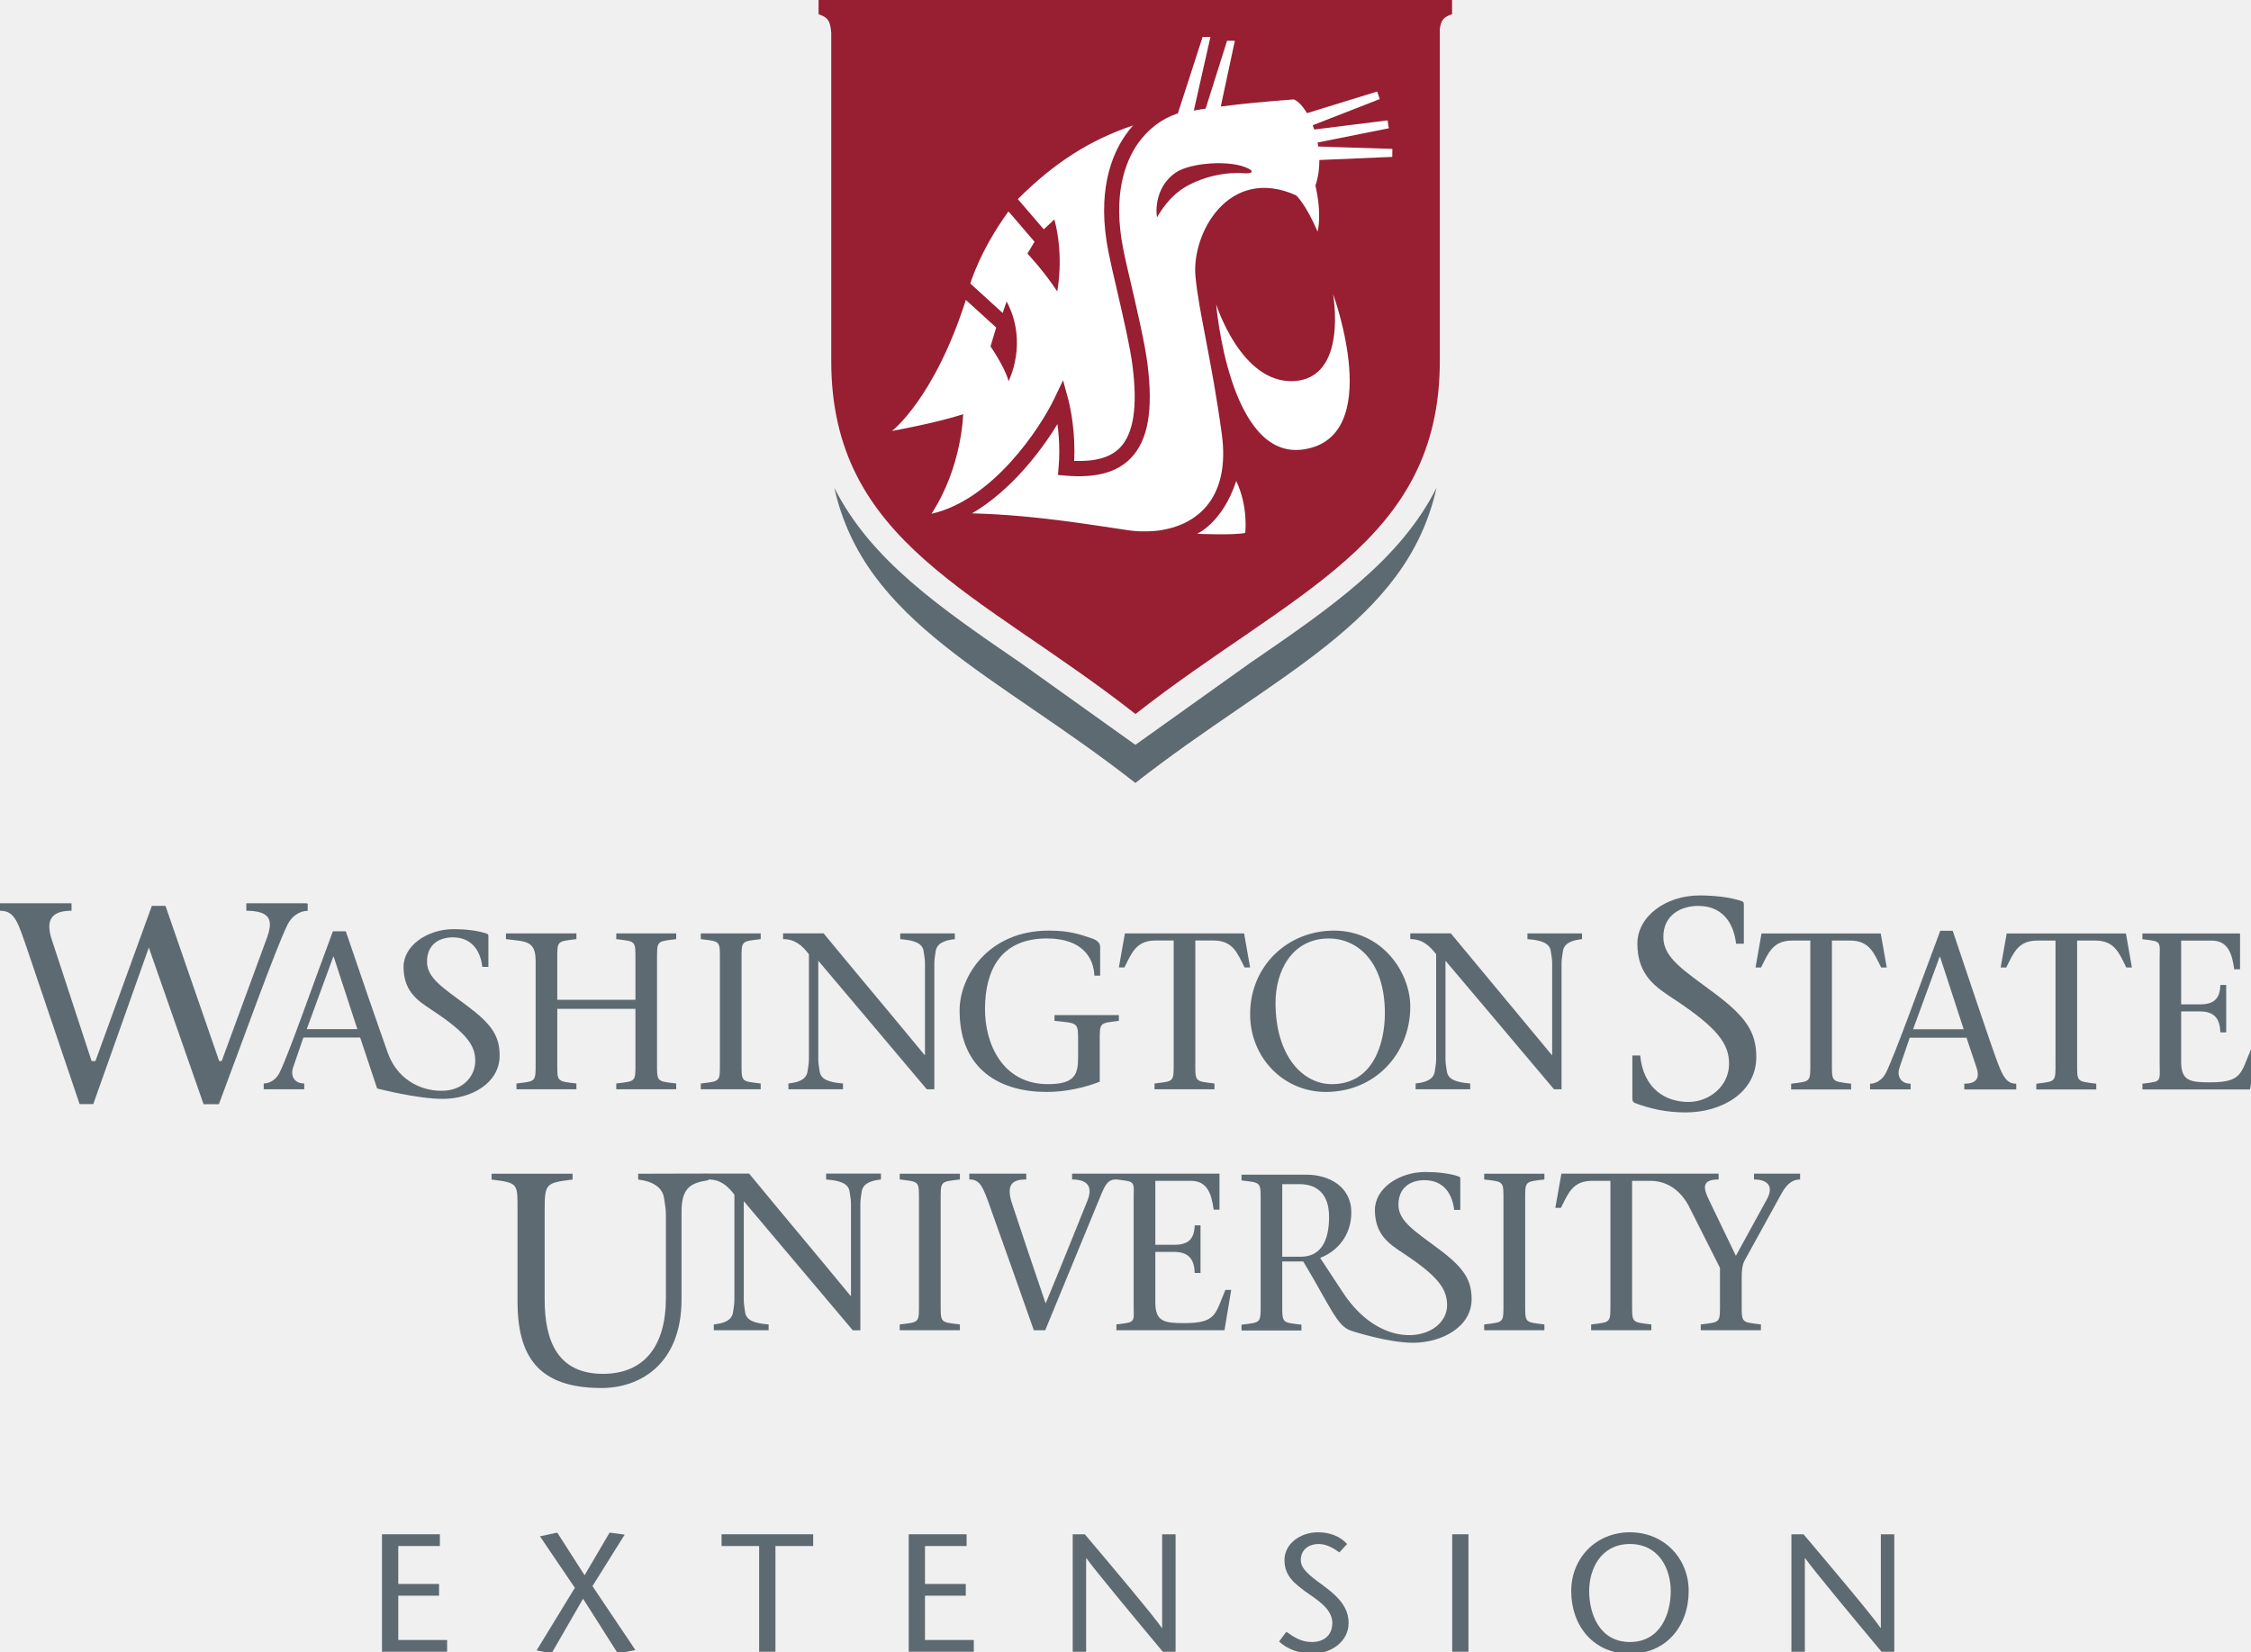
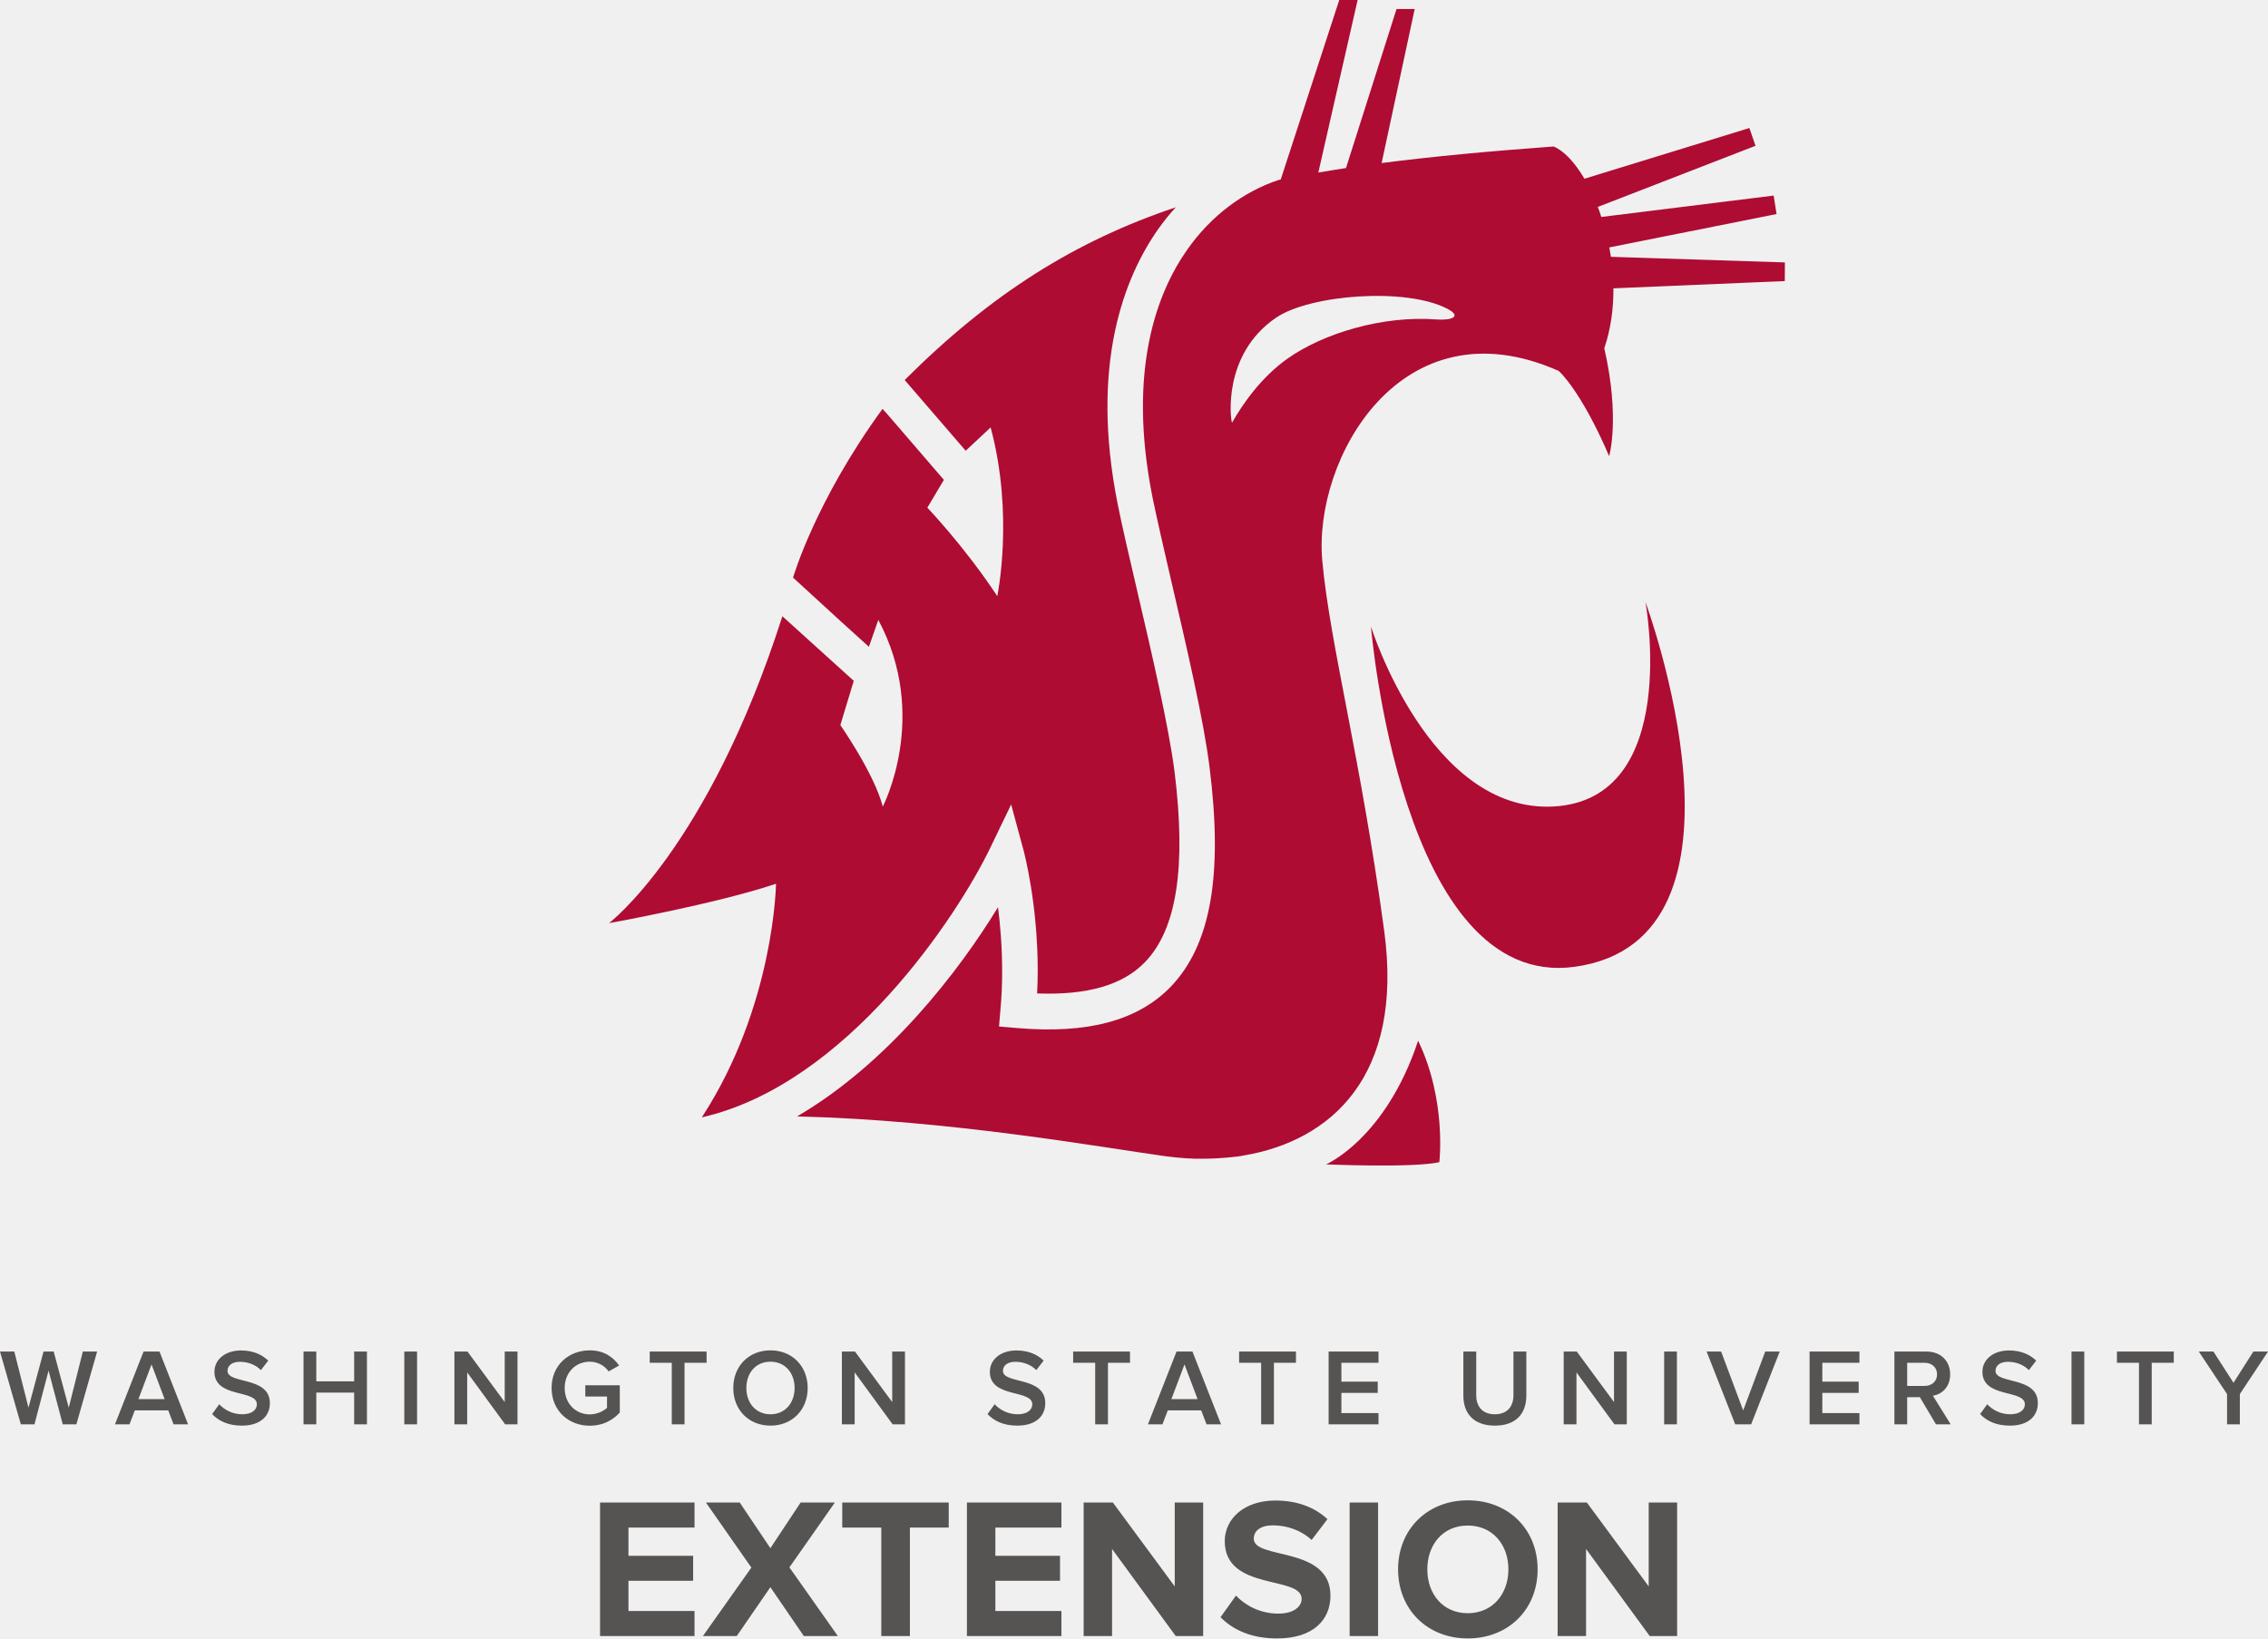
- <svg xmlns="http://www.w3.org/2000/svg" version="1.1" id="Layer_1" x="0px" y="0px" width="149.617px" height="109.801px" viewBox="0 0 149.617 109.801" enable-background="new 0 0 149.617 109.801" xml:space="preserve">
-   <g>
-     <path fill="#5E6A71" d="M29.238,102.774h-2.766v2.521h2.71v0.781h-2.71v2.944h3.246v0.781H25.39v-7.808h3.848V102.774z" />
-     <path fill="#5E6A71" d="M41.064,109.913l-2.309-3.636l-2.097,3.636l-0.992-0.201l2.543-4.161l-2.32-3.423l1.149-0.246l1.818,2.834   l1.662-2.834l1.003,0.134l-2.142,3.424l2.855,4.25L41.064,109.913z" />
-     <path fill="#5E6A71" d="M50.458,109.801v-7.027H47.96v-0.781h6.09v0.781h-2.509v7.027H50.458z" />
-     <path fill="#5E6A71" d="M64.248,102.774h-2.767v2.521h2.711v0.781h-2.711v2.944h3.246v0.781h-4.328v-7.808h3.848V102.774z" />
-     <path fill="#5E6A71" d="M78.137,109.801h-0.848c-1.695-2.03-4.606-5.532-5.075-6.213h-0.022v6.213h-0.892v-7.808h0.803   c1.717,2.03,4.595,5.443,5.119,6.224h0.022v-6.224h0.893V109.801z" />
-     <path fill="#5E6A71" d="M89.025,103.198c-0.379-0.279-0.881-0.558-1.35-0.558c-0.781,0-1.215,0.458-1.215,1.06   c0,0.558,0.479,0.97,1.483,1.695c1.07,0.781,1.694,1.495,1.694,2.499c0,1.237-1.171,2.041-2.42,2.041   c-0.748,0-1.64-0.269-2.198-0.815l0.48-0.646c0.458,0.323,0.96,0.681,1.695,0.681c0.77,0,1.361-0.413,1.361-1.283   c0-0.981-1.171-1.617-1.808-2.085c-0.646-0.502-1.372-0.981-1.372-2.086c0-1.048,1.016-1.84,2.231-1.84   c0.814,0,1.494,0.289,1.93,0.78L89.025,103.198z" />
-     <path fill="#5E6A71" d="M96.524,109.801v-7.808h1.08v7.808H96.524z" />
-     <path fill="#5E6A71" d="M104.434,105.764c0-2.187,1.65-3.904,3.904-3.904c2.252,0,3.903,1.717,3.903,3.904   c0,2.331-1.494,4.171-3.903,4.171S104.434,108.095,104.434,105.764z M111.049,105.764c0-1.462-0.781-3.124-2.711-3.124   s-2.711,1.662-2.711,3.124c0,1.528,0.692,3.391,2.711,3.391S111.049,107.292,111.049,105.764z" />
-     <path fill="#5E6A71" d="M125.907,109.801h-0.847c-1.696-2.03-4.606-5.532-5.074-6.213h-0.023v6.213h-0.893v-7.808h0.804   c1.718,2.03,4.596,5.443,5.119,6.224h0.021v-6.224h0.893V109.801z" />
-   </g>
-   <g>
-     <g>
-       <g>
-         <path fill="#5E6A71" d="M95.618,83.021c-1.569-1.177-2.668-1.835-2.668-2.934c0-1.16,0.816-1.634,1.728-1.634     c1.254,0,1.85,0.88,1.976,1.979h0.408v-2.055c0-0.078-0.017-0.143-0.11-0.172c-0.628-0.22-1.521-0.296-2.196-0.296     c-1.805,0-3.371,1.112-3.371,2.524c0,0.764,0.211,1.311,0.518,1.729h-0.006c0.008,0.007,0.015,0.012,0.02,0.018     c0.382,0.507,0.903,0.83,1.365,1.138c2.354,1.555,2.883,2.386,2.902,3.404c0.043,2.265-4.196,3.455-6.988-0.896l-1.449-2.205     c1.141-0.443,2.071-1.494,2.071-3.019c0-1.734-1.496-2.514-2.988-2.514H82.52v0.383c1.332,0.159,1.272,0.089,1.272,1.462v6.661     c0,1.38,0.06,1.304-1.272,1.466v0.385h3.983v-0.385c-1.334-0.162-1.276-0.085-1.276-1.466v-2.737h1.395     c1.788,2.976,2.233,4.267,3.134,4.588c0.203,0.071,2.524,0.817,4.165,0.817c1.883,0,3.893-1.035,3.893-2.9     C97.812,85.061,97.279,84.259,95.618,83.021z M86.459,83.542h-1.232v-4.825h1.14c1.079,0,1.972,0.561,1.972,2.177     C88.338,82.566,87.745,83.542,86.459,83.542z" />
-         <path fill="#5E6A71" d="M56.68,88.431c0,0,0,0-7.243-8.582v6.574c0,0.312,0.061,0.565,0.087,0.802     c0.077,0.537,0.584,0.745,1.564,0.819v0.387h-3.644v-0.387c0.717-0.075,1.205-0.282,1.279-0.819c0.03-0.237,0.09-0.49,0.09-0.802     v-7.004c-0.415-0.535-0.88-1.011-1.724-1.011v-0.391h2.704c2.217,2.695,4.524,5.43,6.739,8.124h0.03v-6.115     c0-0.312-0.061-0.563-0.091-0.802c-0.076-0.535-0.577-0.741-1.56-0.816v-0.391h3.643v0.391c-0.698,0.075-1.205,0.281-1.281,0.816     c-0.029,0.239-0.087,0.49-0.087,0.802v8.406H56.68z" />
-         <path fill="#5E6A71" d="M62.524,86.571c0,1.386-0.059,1.309,1.278,1.473v0.387h-4v-0.387c1.34-0.164,1.279-0.087,1.279-1.473     v-6.692c0-1.38,0.061-1.311-1.279-1.471v-0.385h4v0.385c-1.337,0.16-1.278,0.091-1.278,1.471V86.571z" />
-         <path fill="#5E6A71" d="M81.447,85.751c-0.684,1.593-0.58,2.205-2.735,2.205c-1.339,0-1.921-0.106-1.921-1.372v-3.361h1.252     c0.995,0,1.339,0.525,1.366,1.401h0.386v-3.17h-0.386c-0.027,0.922-0.431,1.295-1.366,1.295h-1.252v-4.251h2.362     c1.068,0,1.368,0.815,1.515,1.916h0.386v-2.392h-6.85h-2.946v0.385c1.009,0,1.397,0.458,1.025,1.398     c-0.922,2.275-1.83,4.564-2.783,6.84c-0.772-2.259-1.634-4.816-2.211-6.572c-0.494-1.431,0.103-1.667,0.922-1.667v-0.385h-3.783     v0.385c0.717,0,0.908,0.458,1.461,2.052c0.906,2.528,1.919,5.397,2.826,7.972h0.757c1.251-3.049,2.515-6.084,3.763-9.131     c0.313-0.744,0.535-0.893,0.969-0.893c1.337,0.16,1.146,0.091,1.146,1.471v6.692c0,1.386,0.191,1.309-1.146,1.473v0.387h7.184     l0.446-2.679H81.447z" />
-         <path fill="#5E6A71" d="M101.374,86.571c0,1.386-0.063,1.309,1.277,1.473v0.387h-4.002v-0.387     c1.34-0.164,1.281-0.087,1.281-1.473v-6.692c0-1.38,0.059-1.311-1.281-1.471v-0.385h4.002v0.385     c-1.341,0.16-1.277,0.091-1.277,1.471V86.571z" />
-         <path fill="#5E6A71" d="M116.583,78.022v0.385c0.877,0,1.353,0.429,0.846,1.337l-2.05,3.736l-1.801-3.736     c-0.373-0.774-0.475-1.337,0.653-1.337v-0.385h-2.492h-1.032h-6.926l-0.403,2.271h0.373c0.488-0.98,0.787-1.795,2.08-1.795h1.208     v8.073c0,1.386,0.058,1.309-1.281,1.473v0.387h4.001v-0.387c-1.337-0.164-1.279-0.087-1.279-1.473v-8.073h1.206     c1.218,0,2.039,0.727,2.541,1.631l2.094,4.154v2.287c0,1.386,0.062,1.309-1.277,1.473v0.387h3.999v-0.387     c-1.336-0.164-1.278-0.087-1.278-1.473v-1.667c0-0.37,0.03-0.788,0.18-1.084l2.482-4.506c0.402-0.714,0.804-0.906,1.22-0.906     v-0.385H116.583z" />
-         <path fill="#5E6A71" d="M47.106,78.013l-4.687,0.012v0.389c0.938,0.101,1.62,0.514,1.718,1.236     c0.04,0.317,0.123,0.657,0.123,1.077v5.559c0,3.204-1.444,5.041-4.182,5.041c-2.981,0-3.876-2.139-3.876-4.942v-5.859     c0-1.86,0.055-1.893,1.855-2.113v-0.389h-5.383v0.389c1.803,0.22,1.723,0.253,1.723,2.113v5.96c0,3.621,1.319,5.784,5.578,5.784     c2.581,0,5.325-1.601,5.325-5.902v-5.641c0-0.035,0-0.068,0-0.1c-0.019-1.736,0.656-1.989,1.793-2.174L47.106,78.013z" />
-       </g>
-       <g>
-         <path fill="#5E6A71" d="M37.04,70.56c0,1.379-0.059,1.304,1.272,1.466v0.385h-3.983v-0.385c1.333-0.162,1.273-0.087,1.273-1.466     v-6.666c0-1.374-0.641-1.301-1.974-1.463v-0.383h4.683v0.383c-1.332,0.162-1.272,0.089-1.272,1.463v2.566h5.197v-2.566     c0-1.374,0.059-1.301-1.274-1.463v-0.383h3.983v0.383c-1.332,0.162-1.274,0.089-1.274,1.463v6.666     c0,1.379-0.058,1.304,1.274,1.466v0.385h-3.983v-0.385c1.333-0.162,1.274-0.087,1.274-1.466v-3.497H37.04V70.56z" />
-         <path fill="#5E6A71" d="M49.288,70.56c0,1.379-0.061,1.304,1.272,1.466v0.385h-3.982v-0.385c1.332-0.162,1.272-0.087,1.272-1.466     v-6.666c0-1.374,0.059-1.301-1.272-1.463v-0.383h3.982v0.383c-1.333,0.162-1.272,0.089-1.272,1.463V70.56z" />
-         <path fill="#5E6A71" d="M61.599,72.411c-2.355-2.784-4.799-5.702-7.21-8.545v6.547c0,0.309,0.058,0.561,0.09,0.798     c0.073,0.535,0.575,0.739,1.552,0.814v0.385h-3.627v-0.385c0.71-0.075,1.199-0.279,1.274-0.814     c0.029-0.237,0.089-0.49,0.089-0.798v-6.977c-0.417-0.532-0.874-1.006-1.719-1.006v-0.383h2.695     c2.207,2.678,4.501,5.402,6.708,8.082h0.029v-6.084c0-0.312-0.059-0.564-0.089-0.802c-0.073-0.533-0.578-0.737-1.555-0.812     v-0.383h3.629v0.383c-0.696,0.075-1.199,0.279-1.275,0.812c-0.028,0.237-0.088,0.49-0.088,0.802v8.366H61.599z" />
-         <path fill="#5E6A71" d="M63.781,67.169c0-2.28,1.926-5.305,5.923-5.305c1.435,0,2.116,0.269,2.843,0.507     c0.414,0.134,0.577,0.338,0.577,0.577v1.91H72.74c-0.044-1.185-0.8-2.473-3.154-2.473c-3.095,0-4.103,2.132-4.116,4.663     c-0.016,2.339,1.168,5.022,4.175,5.022c1.851,0,2.013-0.684,2.013-1.837v-0.903c0-1.379,0.058-1.302-1.57-1.466v-0.383h4.28     v0.383c-1.332,0.164-1.272,0.087-1.272,1.466v2.578c-0.948,0.37-2.192,0.68-3.54,0.68C66.521,72.588,63.781,71.138,63.781,67.169     z" />
-         <path fill="#5E6A71" d="M79.449,70.56c0,1.379-0.059,1.304,1.272,1.466v0.385h-3.982v-0.385c1.331-0.162,1.272-0.087,1.272-1.466     v-8.04h-1.201c-1.288,0-1.583,0.811-2.072,1.791h-0.37l0.401-2.263h7.922l0.399,2.263h-0.369     c-0.488-0.979-0.784-1.791-2.073-1.791h-1.199V70.56z" />
-         <path fill="#5E6A71" d="M83.091,67.42c0-3.201,2.488-5.556,5.568-5.556c3.212,0,5.077,2.771,5.077,5.054     c0,3.125-2.339,5.67-5.612,5.67C85.296,72.588,83.091,70.294,83.091,67.42z M92.048,67.361c0-3.539-1.909-4.975-3.717-4.975     c-2.516,0-3.551,2.25-3.551,4.264c0,3.584,1.834,5.421,3.744,5.421C91.279,72.071,92.048,69.346,92.048,67.361z" />
-         <path fill="#5E6A71" d="M103.289,72.411c-2.356-2.784-4.797-5.702-7.213-8.545v6.547c0,0.309,0.06,0.561,0.091,0.798     c0.073,0.535,0.577,0.739,1.553,0.814v0.385h-3.627v-0.385c0.711-0.075,1.199-0.279,1.273-0.814c0.03-0.237,0.09-0.49,0.09-0.798     v-6.977c-0.415-0.532-0.874-1.006-1.72-1.006v-0.383h2.697c2.207,2.678,4.499,5.402,6.708,8.082h0.027v-6.084     c0-0.312-0.059-0.564-0.089-0.802c-0.073-0.533-0.575-0.737-1.555-0.812v-0.383h3.628v0.383     c-0.696,0.075-1.198,0.279-1.272,0.812c-0.03,0.237-0.089,0.49-0.089,0.802v8.366H103.289z" />
-         <path fill="#5E6A71" d="M20.379,60.063v-0.016h-4.005v0.495c1.546,0.018,1.798,0.57,1.392,1.738l-3.031,8.254h-0.167     l-3.57-10.318h-0.904l-3.75,10.318H6.088L3.4,62.337c-0.382-1.299,0.152-1.794,1.354-1.794v-0.495H0v0.495     c1.01,0,1.192,0.786,1.84,2.651l3.451,10.201H6.2L9.892,62.99l3.639,10.414h1.017c1.556-4.142,3.749-10.268,4.554-11.918     c0.3-0.619,0.843-0.936,1.349-0.936v-0.486H20.379z" />
-         <path fill="#5E6A71" d="M31.03,66.848c-1.559-1.17-2.649-1.823-2.649-2.915c0-1.152,0.81-1.621,1.714-1.621     c1.247,0,1.837,0.873,1.963,1.964h0.404v-2.042c0-0.078-0.016-0.139-0.109-0.17c-0.623-0.218-1.511-0.298-2.182-0.298     c-1.791,0-3.349,1.107-3.349,2.51c0,0.76,0.209,1.3,0.516,1.717h-0.005c0.006,0.007,0.012,0.012,0.019,0.017     c0.376,0.504,0.895,0.825,1.354,1.133c2.338,1.541,2.883,2.367,2.883,3.38c0,0.941-0.708,1.886-2.01,1.979     c-1.333,0.096-3.049-0.549-3.77-2.419c-0.641-1.795-1.945-5.569-2.825-8.174h-0.858c-1.23,3.274-2.895,8.073-3.533,9.375     c-0.235,0.488-0.664,0.741-1.065,0.741v0.385h0.64h2.054v-0.385c-0.651,0-0.932-0.49-0.74-1.067l0.682-1.985h3.776l0.636,1.911     l0.491,1.473c0,0,2.648,0.692,4.371,0.692c1.87,0,3.771-1.029,3.771-2.882C33.211,68.872,32.681,68.079,31.03,66.848z      M20.389,68.412l1.762-4.813h0.029l1.571,4.813H20.389z" />
-       </g>
-       <g>
-         <path fill="#5E6A71" d="M115.391,62.736c-0.158-1.398-0.917-2.514-2.509-2.514c-1.157,0-2.325,0.598-2.325,2.073     c0,1.395,1.395,2.229,3.389,3.725c2.109,1.574,2.789,2.59,2.789,4.245c0,2.369-2.299,3.685-4.688,3.685     c-1.277,0-2.374-0.24-3.409-0.638c-0.078-0.04-0.14-0.121-0.14-0.275v-2.873h0.518c0.222,2.21,1.672,3.089,3.21,3.089     c1.413,0,2.7-1.077,2.7-2.531c0-1.295-0.697-2.352-3.686-4.32c-1.075-0.718-2.409-1.498-2.409-3.666     c0-1.799,1.856-3.211,4.148-3.211c0.858,0,1.993,0.1,2.79,0.38c0.12,0.037,0.139,0.121,0.139,0.22v2.611H115.391z" />
-         <path fill="#5E6A71" d="M121.762,70.57c0,1.38-0.057,1.3,1.276,1.47v0.381h-3.986V72.04c1.333-0.169,1.275-0.089,1.275-1.47     v-8.045h-1.202c-1.288,0-1.585,0.816-2.073,1.792h-0.367l0.397-2.264h7.924l0.401,2.264h-0.371     c-0.488-0.976-0.785-1.792-2.071-1.792h-1.203V70.57z" />
-         <path fill="#5E6A71" d="M126.933,68.983l-0.678,1.987c-0.194,0.579,0.087,1.069,0.738,1.069v0.381h-2.696V72.04     c0.399,0,0.83-0.256,1.066-0.743c0.637-1.306,2.369-6.146,3.6-9.422h0.828c1.008,2.977,2.518,7.542,3.021,8.859     c0.329,0.826,0.564,1.306,1.201,1.306v0.381h-3.452V72.04c0.933,0,1.025-0.49,0.788-1.144l-0.64-1.913H126.933z M130.521,68.422     l-1.571-4.815h-0.029l-1.765,4.815H130.521z" />
-         <path fill="#5E6A71" d="M138.06,70.57c0,1.38-0.06,1.3,1.272,1.47v0.381h-3.985V72.04c1.334-0.169,1.276-0.089,1.276-1.47v-8.045     h-1.201c-1.29,0-1.583,0.816-2.074,1.792h-0.371l0.402-2.264h7.925l0.397,2.264h-0.372c-0.484-0.976-0.78-1.792-2.068-1.792     h-1.201V70.57z" />
-         <path fill="#5E6A71" d="M142.401,72.04c1.336-0.169,1.144-0.089,1.144-1.47v-6.667c0-1.377,0.192-1.304-1.144-1.466v-0.383h6.488     v2.381h-0.387c-0.148-1.093-0.441-1.909-1.508-1.909h-2.019v4.241h1.244c0.933,0,1.336-0.371,1.361-1.29h0.388v3.152h-0.388     c-0.025-0.877-0.367-1.393-1.361-1.393h-1.244v3.347c0,1.262,0.58,1.368,1.914,1.368c2.147,0,2.043-0.61,2.727-2.194H150     l-0.446,2.665h-7.152V72.04z" />
-       </g>
-     </g>
-     <g>
-       <g>
-         <g>
-           <g>
-             <path fill="#5E6A71" d="M83.051,44.1l-7.586,5.414l-7.58-5.414c-5.39-3.694-10.009-6.861-12.429-11.673       c2,9.019,10.794,12.391,20.009,19.622c9.216-7.231,18.016-10.603,20.015-19.622C93.059,37.238,88.439,40.406,83.051,44.1z" />
-             <g>
-               <path fill="#981E32" d="M54.409,0v0.945c0.585,0.203,0.778,0.389,0.841,1.247V23.99c0,12.125,9.84,15.328,20.222,23.474        c10.383-8.146,20.228-11.349,20.228-23.474V1.949c0.077-0.662,0.288-0.822,0.814-1.004V0H54.409z" />
-             </g>
-           </g>
-         </g>
-       </g>
-       <g>
-         <g>
-           <g>
-             <path fill="#FFFFFF" d="M79.566,35.484c0,0,1.684-0.718,2.603-3.507c0.812,1.7,0.598,3.449,0.598,3.449       C82.024,35.593,79.566,35.484,79.566,35.484z" />
-             <path fill="#FFFFFF" d="M88.602,19.54c0,0,1.023,5.601-2.606,5.793c-3.504,0.184-5.16-5.103-5.16-5.103       s0.848,10.332,5.76,9.652C92.131,29.116,88.602,19.54,88.602,19.54z" />
-           </g>
-         </g>
-         <path fill="#FFFFFF" d="M61.914,34.152c0.002,0,0.005,0,0.007,0c4.098-0.935,7.233-5.731,8.155-7.655l0.583-1.22l0.354,1.306     c0.018,0.073,0.401,1.51,0.401,3.412c0,0.208-0.006,0.426-0.017,0.645c1.413,0.053,2.42-0.233,3.05-0.885     c0.898-0.938,1.17-2.704,0.833-5.407c-0.165-1.294-0.642-3.353-1.062-5.168c-0.217-0.927-0.42-1.805-0.542-2.426     c-0.79-3.971,0.189-6.436,1.15-7.802c0.152-0.217,0.315-0.422,0.488-0.617c-2.831,0.958-5.208,2.447-7.662,4.902l1.724,2.008     l0.706-0.66c0.664,2.49,0.188,4.786,0.188,4.786c-0.908-1.387-1.98-2.51-1.98-2.51l0.472-0.792l-1.555-1.811l-0.181-0.201     c-1.911,2.633-2.531,4.791-2.531,4.791l1.358,1.238l0.791,0.719l0.263-0.763c1.459,2.737,0.129,5.297,0.129,5.297     c-0.243-0.935-1.2-2.312-1.2-2.312l0.378-1.255l-2.017-1.833c-2.1,6.576-4.908,8.71-4.908,8.71s3.039-0.549,4.727-1.118     C64.014,27.528,63.967,30.994,61.914,34.152z" />
-         <path fill="#FFFFFF" d="M92.539,10.43l-4.846,0.206c0.005,0.573-0.073,1.15-0.26,1.698c0.453,1.985,0.143,3.063,0.143,3.063     c-0.813-1.893-1.435-2.416-1.435-2.416c-4.448-1.986-6.948,2.5-6.682,5.393c0.22,2.376,1.077,5.531,1.75,10.48     c0.566,4.165-1.537,5.962-3.959,6.377c-0.052,0.009-0.103,0.019-0.156,0.027c-0.013,0-0.024,0.005-0.037,0.005     c-0.391,0.05-0.811,0.07-1.251,0.056c-0.016,0-0.032,0-0.044,0c-0.049,0-0.098-0.005-0.145-0.005     c-0.188-0.012-0.377-0.03-0.562-0.056c-1.88-0.258-6.095-1.027-10.447-1.132c2.56-1.5,4.562-4.093,5.678-5.935     c0.067,0.511,0.122,1.131,0.122,1.816c0,0.343-0.015,0.699-0.048,1.067l-0.042,0.5l0.5,0.045     c2.003,0.173,3.427-0.208,4.348-1.169c1.142-1.187,1.49-3.167,1.107-6.23c-0.169-1.347-0.652-3.43-1.078-5.27     c-0.216-0.921-0.42-1.79-0.537-2.397c-0.72-3.621,0.137-5.819,0.984-7.025c0.667-0.947,1.584-1.637,2.59-1.972     c0.018-0.001,0.033-0.006,0.053-0.006l1.65-5.096h0.52L79.349,7.35c0.258-0.049,0.52-0.089,0.786-0.128l1.424-4.513h0.517     l-0.935,4.372c1.479-0.192,3.08-0.34,4.858-0.473c0.289,0.12,0.596,0.452,0.873,0.915l4.667-1.44l0.169,0.503l-4.456,1.74     c0.035,0.091,0.068,0.188,0.103,0.283l4.873-0.606l0.082,0.525l-4.733,0.946c0.018,0.089,0.031,0.177,0.044,0.266l4.926,0.158     L92.539,10.43z M78.499,12.614c0.977-0.686,2.64-1.216,4.198-1.097c0.397,0.033,0.73-0.071,0.303-0.301     c-1.168-0.616-3.885-0.407-4.848,0.253c-1.542,1.055-1.281,2.931-1.244,2.977C77.215,13.907,77.737,13.151,78.499,12.614z" />
-       </g>
-     </g>
-   </g>
+ <svg xmlns="http://www.w3.org/2000/svg" xml:space="preserve" viewBox="0 0 332.36 240.147">
+   <path fill="#ae0c33" d="M194.327 170.663s8.713-3.72 13.489-18.128c4.208 8.78 3.108 17.808 3.108 17.808-3.857.866-16.597.32-16.597.32M241.135 88.261s5.315 28.96-13.512 29.95c-18.163.946-26.717-26.367-26.717-26.367s4.391 53.376 29.855 49.86c28.668-3.953 10.375-53.443 10.375-53.443M102.844 163.773c.015-.008.029-.008.029-.008 21.229-4.833 37.5-29.607 42.268-39.552l3.036-6.297 1.827 6.741c.088.364 2.068 7.804 2.068 17.618 0 1.092-.029 2.206-.088 3.333 7.324.278 12.551-1.208 15.805-4.587 4.667-4.819 6.064-13.955 4.332-27.918-.86-6.683-3.327-17.313-5.519-26.695-1.121-4.797-2.177-9.333-2.817-12.544-4.091-20.515.991-33.255 5.969-40.324.793-1.113 1.645-2.168 2.549-3.159-14.699 4.936-27.017 12.624-39.728 25.319l8.94 10.367 3.655-3.421c3.465 12.879.975 24.737.975 24.737-4.701-7.163-10.249-12.972-10.249-12.972l2.424-4.077-8.059-9.361-.932-1.048c-9.908 13.605-13.111 24.736-13.111 24.736l7.025 6.436 4.091 3.705 1.375-3.945c7.565 14.145.656 27.365.656 27.365-1.237-4.819-6.217-11.946-6.217-11.946l1.965-6.487-10.461-9.464c-10.876 33.975-25.407 44.983-25.407 44.983s15.717-2.831 24.475-5.773c0 0-.24 17.909-10.876 34.238" />
+   <path fill="#ae0c33" d="M188.785 52.487c5.067-3.552 13.687-6.283 21.773-5.664 2.045.153 3.779-.385 1.573-1.549-6.049-3.189-20.152-2.104-25.139 1.295-7.985 5.445-6.632 15.151-6.449 15.384 1.595-2.781 4.295-6.705 8.241-9.465m72.769-11.291-25.116 1.063c.016 2.956-.377 5.955-1.339 8.787 2.344 10.251.713 15.812.713 15.812-4.2-9.776-7.396-12.492-7.396-12.492-23.071-10.243-36.029 12.921-34.639 27.868 1.129 12.281 5.591 28.581 9.064 54.156 2.927 21.519-7.972 30.822-20.508 32.955-.269.038-.545.088-.823.147-.073 0-.131 0-.197.015-2.037.263-4.192.37-6.471.32-.073-.021-.168-.021-.241-.021-.253 0-.495-.036-.748-.036-.977-.059-1.937-.16-2.891-.277-9.756-1.347-31.596-5.315-54.156-5.861 13.272-7.744 23.652-21.161 29.447-30.663.335 2.636.605 5.846.605 9.384 0 1.763-.059 3.619-.241 5.512l-.217 2.591 2.599.219c10.381.903 17.741-1.078 22.553-6.035 5.881-6.129 7.695-16.344 5.7-32.185-.859-6.944-3.385-17.72-5.591-27.22-1.1-4.753-2.14-9.267-2.775-12.383-3.733-18.717.729-30.081 5.133-36.312 3.429-4.879 8.181-8.46 13.396-10.177.087-.016.173-.037.268-.052l8.576-26.309h2.693l-5.759 25.284c1.332-.233 2.687-.444 4.055-.656l7.404-23.311h2.664l-4.847 22.576c7.665-.984 15.979-1.748 25.195-2.425 1.492.597 3.109 2.323 4.528 4.725l24.169-7.433.896 2.607-23.107 8.961c.183.473.364.968.509 1.471l25.261-3.137.423 2.708-24.512 4.892c.087.459.16.917.241 1.376l25.495.823-.016 2.737" />
+   <path fill="#565353" d="M87.931 239.795v-19.568h13.848v3.668h-9.681v4.136h9.476v3.667h-9.476v4.431h9.681v3.667h-13.848M117.794 239.795l-4.899-7.158-4.929 7.158h-4.958l7.101-10.033-6.661-9.534h4.958l4.489 6.689 4.43-6.689h5.017l-6.659 9.505 7.099 10.063h-4.987M129.145 239.795v-15.9h-5.72v-3.668h15.606v3.668h-5.691v15.9h-4.195M141.697 239.795v-19.568h13.848v3.668h-9.681v4.136h9.476v3.667h-9.476v4.431h9.681v3.667h-13.848M172.295 239.795l-9.329-12.761v12.761h-4.165v-19.568h4.283l9.065 12.292v-12.292h4.165v19.568h-4.019M178.861 237.037l2.26-3.168c1.379 1.437 3.52 2.64 6.22 2.64 2.288 0 3.404-1.056 3.404-2.17 0-3.461-11.267-1.085-11.267-8.45 0-3.257 2.817-5.956 7.423-5.956 3.109 0 5.691.939 7.627 2.73l-2.317 3.051c-1.584-1.468-3.696-2.143-5.691-2.143-1.789 0-2.787.793-2.787 1.967 0 3.109 11.236 1.027 11.236 8.332 0 3.579-2.552 6.277-7.833 6.277-3.756 0-6.455-1.26-8.275-3.109M197.783 239.795v-19.568h4.165v19.568h-4.165M221.045 230.025c0-3.667-2.347-6.424-5.956-6.424-3.608 0-5.925 2.757-5.925 6.424 0 3.639 2.317 6.426 5.925 6.426 3.609 0 5.956-2.787 5.956-6.426zm-16.165 0c0-5.897 4.313-10.121 10.209-10.121 5.928 0 10.24 4.224 10.24 10.121 0 5.897-4.312 10.121-10.24 10.121-5.896 0-10.209-4.224-10.209-10.121M241.755 239.795l-9.329-12.761v12.761h-4.167v-19.568h4.284l9.065 12.292v-12.292h4.165v19.568h-4.019M9.195 208.764l-2.078-7.867-2.064 7.867H3.055L0 198.099h2.095l2.079 8.219 2.207-8.219h1.487l2.207 8.219 2.063-8.219H14.233l-3.039 10.665h-1.999M22.206 199.985l-1.919 5.084h3.838zm3.23 8.779-.783-2.046H19.759l-.784 2.046h-2.126l4.189-10.665H23.372l4.19 10.665h-2.127M31.087 207.261l1.039-1.439c.736.783 1.888 1.469 3.376 1.469 1.535 0 2.142-.751 2.142-1.453 0-2.24-6.22-.848-6.22-4.781 0-1.76 1.551-3.119 3.885-3.119 1.665 0 3.007.527 3.999 1.487L38.236 200.816c-.832-.831-1.968-1.215-3.087-1.215-1.104 0-1.807.527-1.807 1.327 0 1.983 6.205.752 6.205 4.735 0 1.775-1.247 3.293-4.127 3.293-1.966 0-3.389-.686-4.333-1.695M51.899 208.764v-4.653h-5.549v4.653H44.479v-10.665h1.871v4.364h5.549v-4.364H53.771v10.665h-1.871M59.247 208.764v-10.665h1.871v10.665h-1.871M74.027 208.764l-5.565-7.612v7.612h-1.871v-10.665h1.919l5.453 7.404v-7.404h1.871v10.665h-1.808M80.831 203.44c0-3.343 2.511-5.517 5.598-5.517 2.078 0 3.437.991 4.301 2.222l-1.535.864c-.558-.8-1.566-1.424-2.765-1.424-2.111 0-3.679 1.615-3.679 3.855 0 2.237 1.568 3.869 3.679 3.869 1.087 0 2.046-.512 2.525-.96v-1.663h-3.182v-1.647h5.053v3.997c-1.056 1.167-2.543 1.935-4.397 1.935-3.087 0-5.598-2.191-5.598-5.532M98.445 208.764v-9.019h-3.231v-1.646h8.332v1.646h-3.231v9.019h-1.871M116.443 203.44c0-2.208-1.392-3.855-3.534-3.855-2.159 0-3.534 1.647-3.534 3.855 0 2.19 1.375 3.852 3.534 3.852 2.142 0 3.534-1.663 3.534-3.852zm-8.987 0c0-3.183 2.254-5.517 5.453-5.517 3.198 0 5.453 2.334 5.453 5.517 0 3.181-2.255 5.516-5.453 5.516-3.199 0-5.453-2.335-5.453-5.516M130.811 208.764l-5.565-7.612v7.612h-1.871v-10.665h1.919l5.453 7.404v-7.404h1.871v10.665h-1.807M144.719 207.261l1.039-1.439c.736.783 1.888 1.469 3.376 1.469 1.535 0 2.141-.751 2.141-1.453 0-2.24-6.22-.848-6.22-4.781 0-1.76 1.551-3.119 3.885-3.119 1.664 0 3.007.527 3.999 1.487l-1.072 1.391c-.832-.831-1.967-1.215-3.085-1.215-1.104 0-1.808.527-1.808 1.327 0 1.983 6.205.752 6.205 4.735 0 1.775-1.248 3.293-4.127 3.293-1.967 0-3.389-.686-4.333-1.695M160.492 208.764v-9.019h-3.229v-1.646h8.331v1.646h-3.231v9.019h-1.871M173.581 199.985l-1.92 5.084h3.837zm3.229 8.779-.783-2.046h-4.893l-.784 2.046h-2.127l4.189-10.665h2.335l4.189 10.665h-2.127M184.812 208.764v-9.019h-3.228v-1.646h8.331v1.646h-3.231v9.019h-1.872M194.701 208.764v-10.665h7.309v1.646h-5.437v2.766h5.325v1.648h-5.325v2.959h5.437v1.646h-7.309M214.445 204.559v-6.46h1.887v6.396c0 1.695.944 2.797 2.735 2.797 1.776 0 2.719-1.103 2.719-2.797v-6.396h1.887v6.444c0 2.655-1.519 4.413-4.605 4.413-3.101 0-4.621-1.776-4.621-4.397M236.585 208.764l-5.564-7.612v7.612h-1.872v-10.665h1.92l5.453 7.404v-7.404h1.871v10.665h-1.808M243.869 208.764v-10.665h1.872v10.665h-1.872M254.284 208.764l-4.191-10.665h2.127l3.231 8.634 3.231-8.634h2.125l-4.188 10.665h-2.335M265.181 208.764v-10.665h7.307v1.646h-5.436v2.766h5.324v1.648h-5.324v2.959h5.436v1.646h-7.307M283.864 201.44c0-1.024-.767-1.695-1.823-1.695h-2.559v3.39h2.559c1.056 0 1.823-.672 1.823-1.695zm-.16 7.324-2.365-3.981h-1.856v3.981h-1.871v-10.665h4.687c2.111 0 3.485 1.374 3.485 3.341 0 1.903-1.248 2.927-2.528 3.135l2.607 4.189h-2.159M290.173 207.261l1.039-1.439c.736.783 1.888 1.469 3.375 1.469 1.536 0 2.143-.751 2.143-1.453 0-2.24-6.22-.848-6.22-4.781 0-1.76 1.551-3.119 3.885-3.119 1.664 0 3.007.527 3.999 1.487l-1.072 1.391c-.832-.831-1.967-1.215-3.085-1.215-1.104 0-1.808.527-1.808 1.327 0 1.983 6.205.752 6.205 4.735 0 1.775-1.248 3.293-4.127 3.293-1.967 0-3.389-.686-4.333-1.695M303.565 208.764v-10.665h1.871v10.665h-1.871M313.451 208.764v-9.019h-3.229v-1.646h8.331v1.646h-3.231v9.019h-1.871M326.361 208.764v-4.429l-4.14-6.236h2.141l2.943 4.573 2.911-4.573h2.144l-4.127 6.236v4.429h-1.872" />
</svg>
